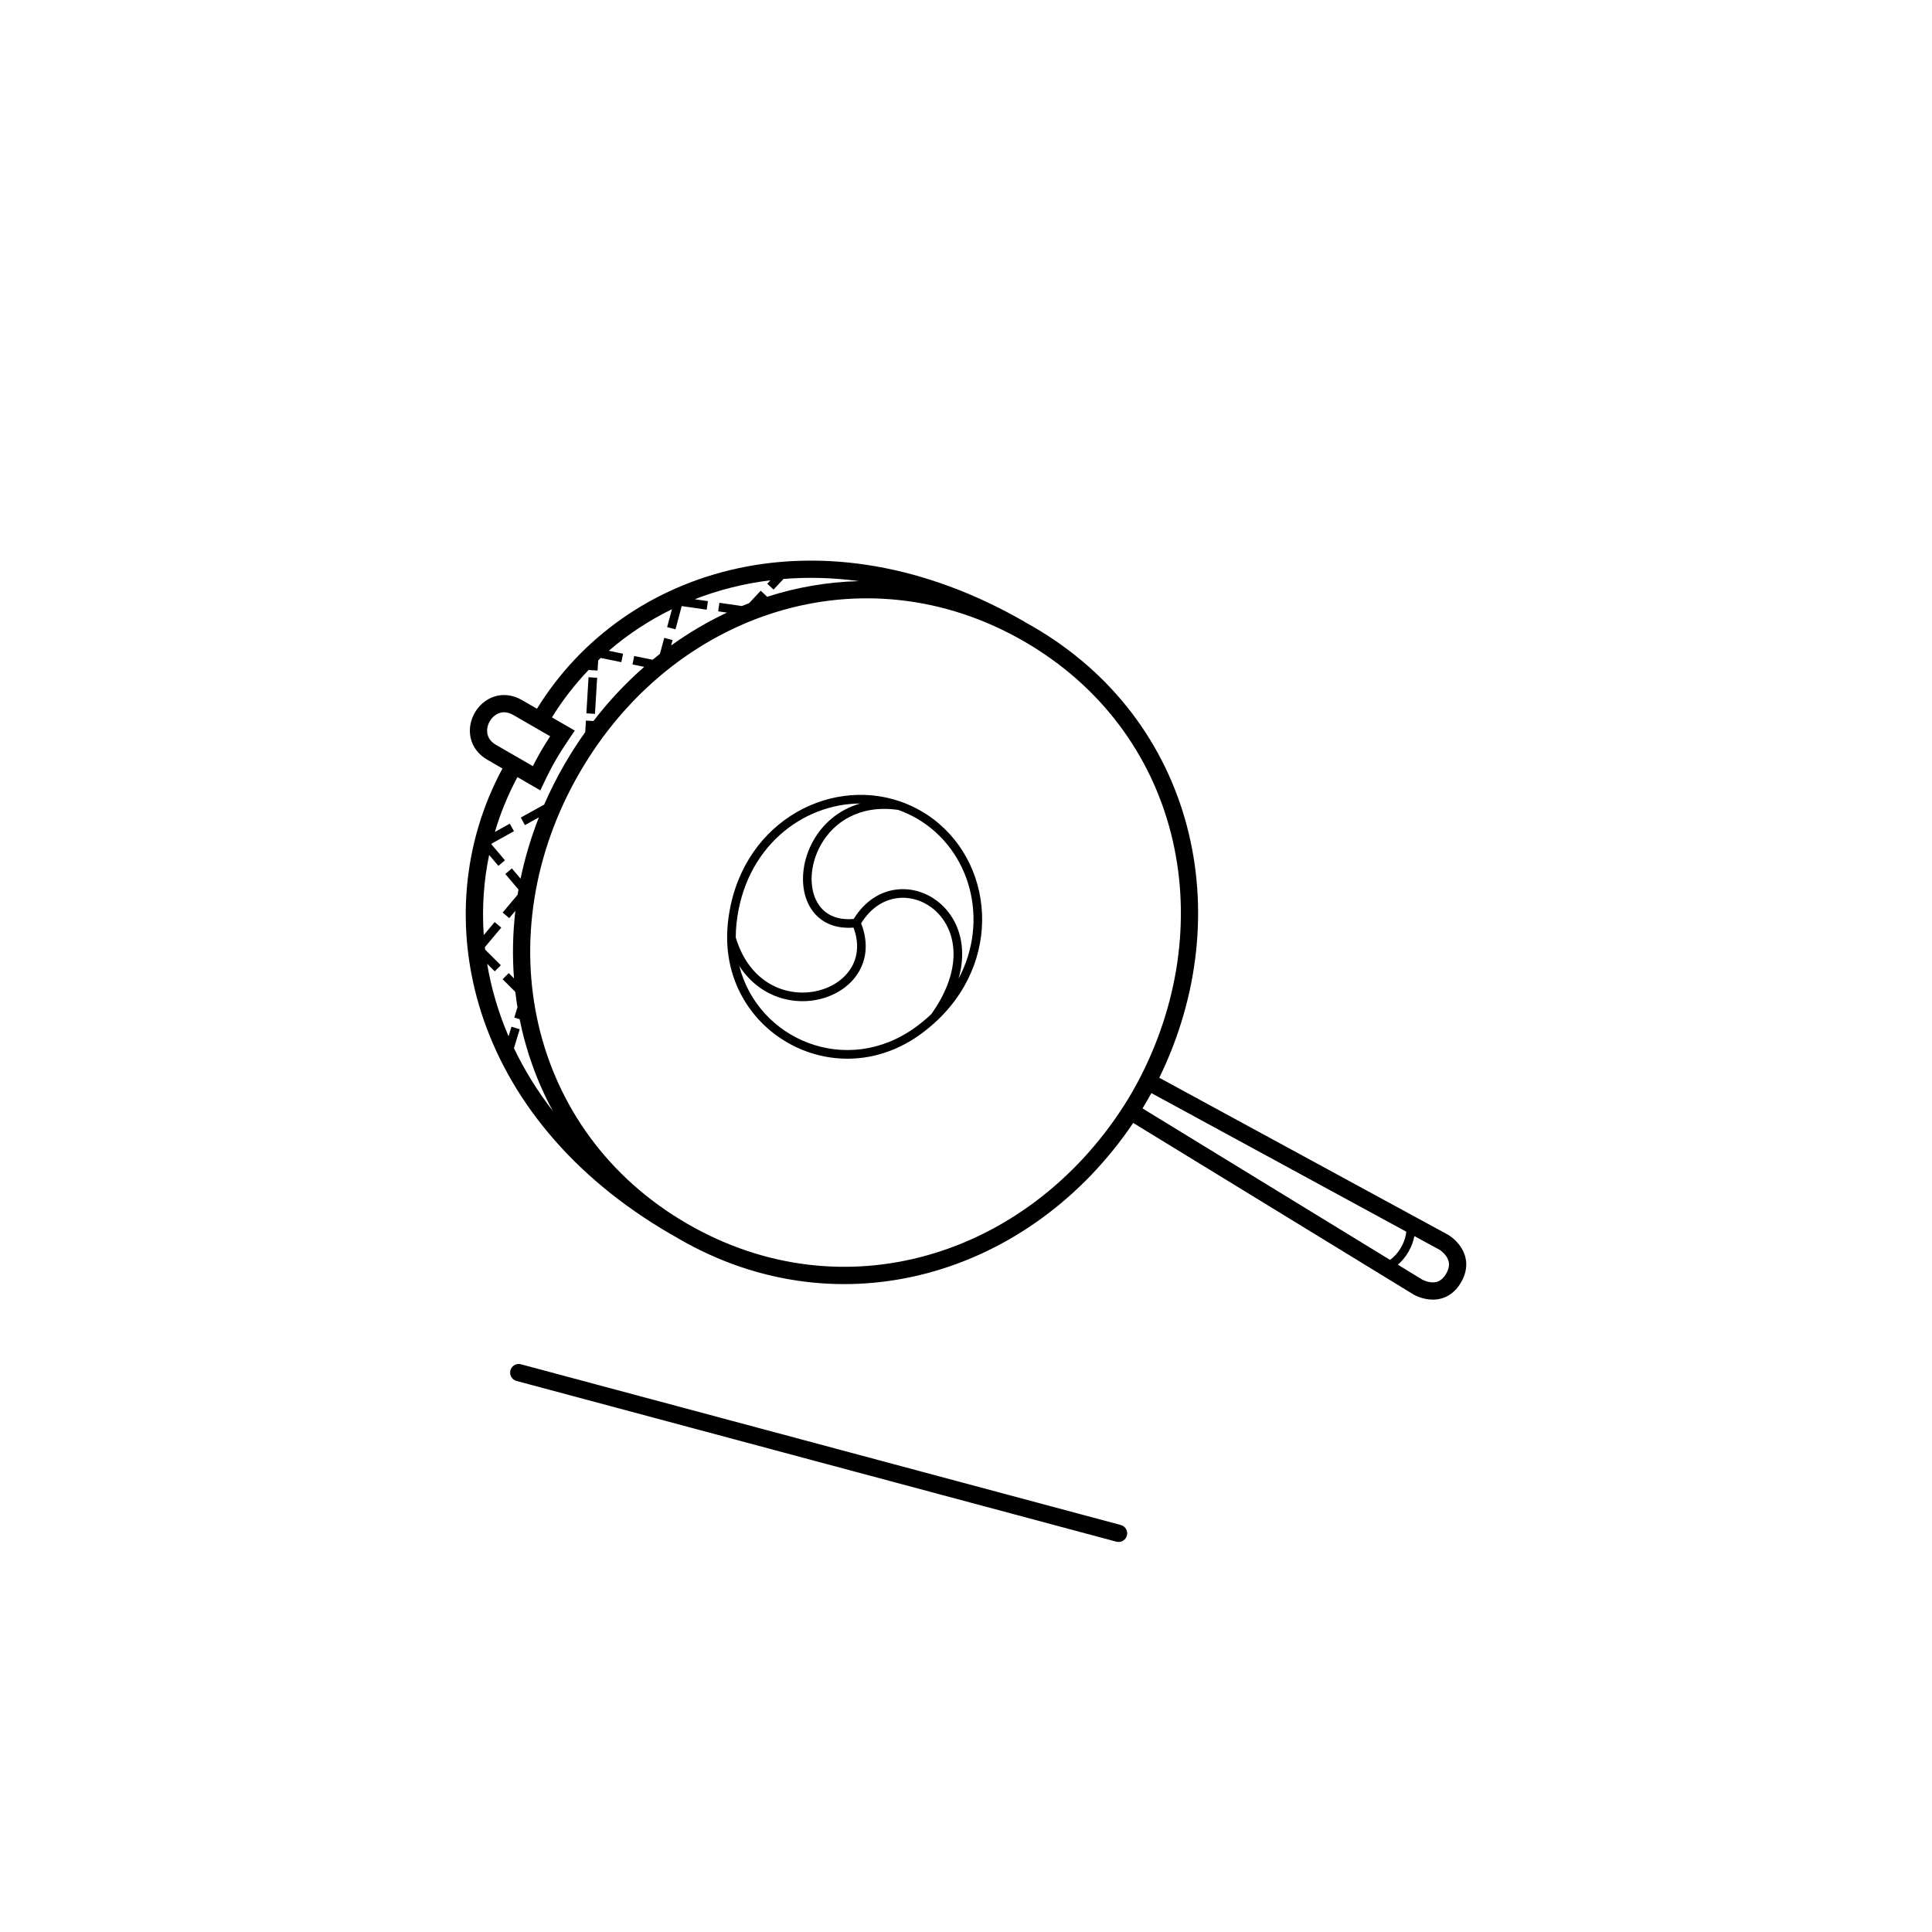
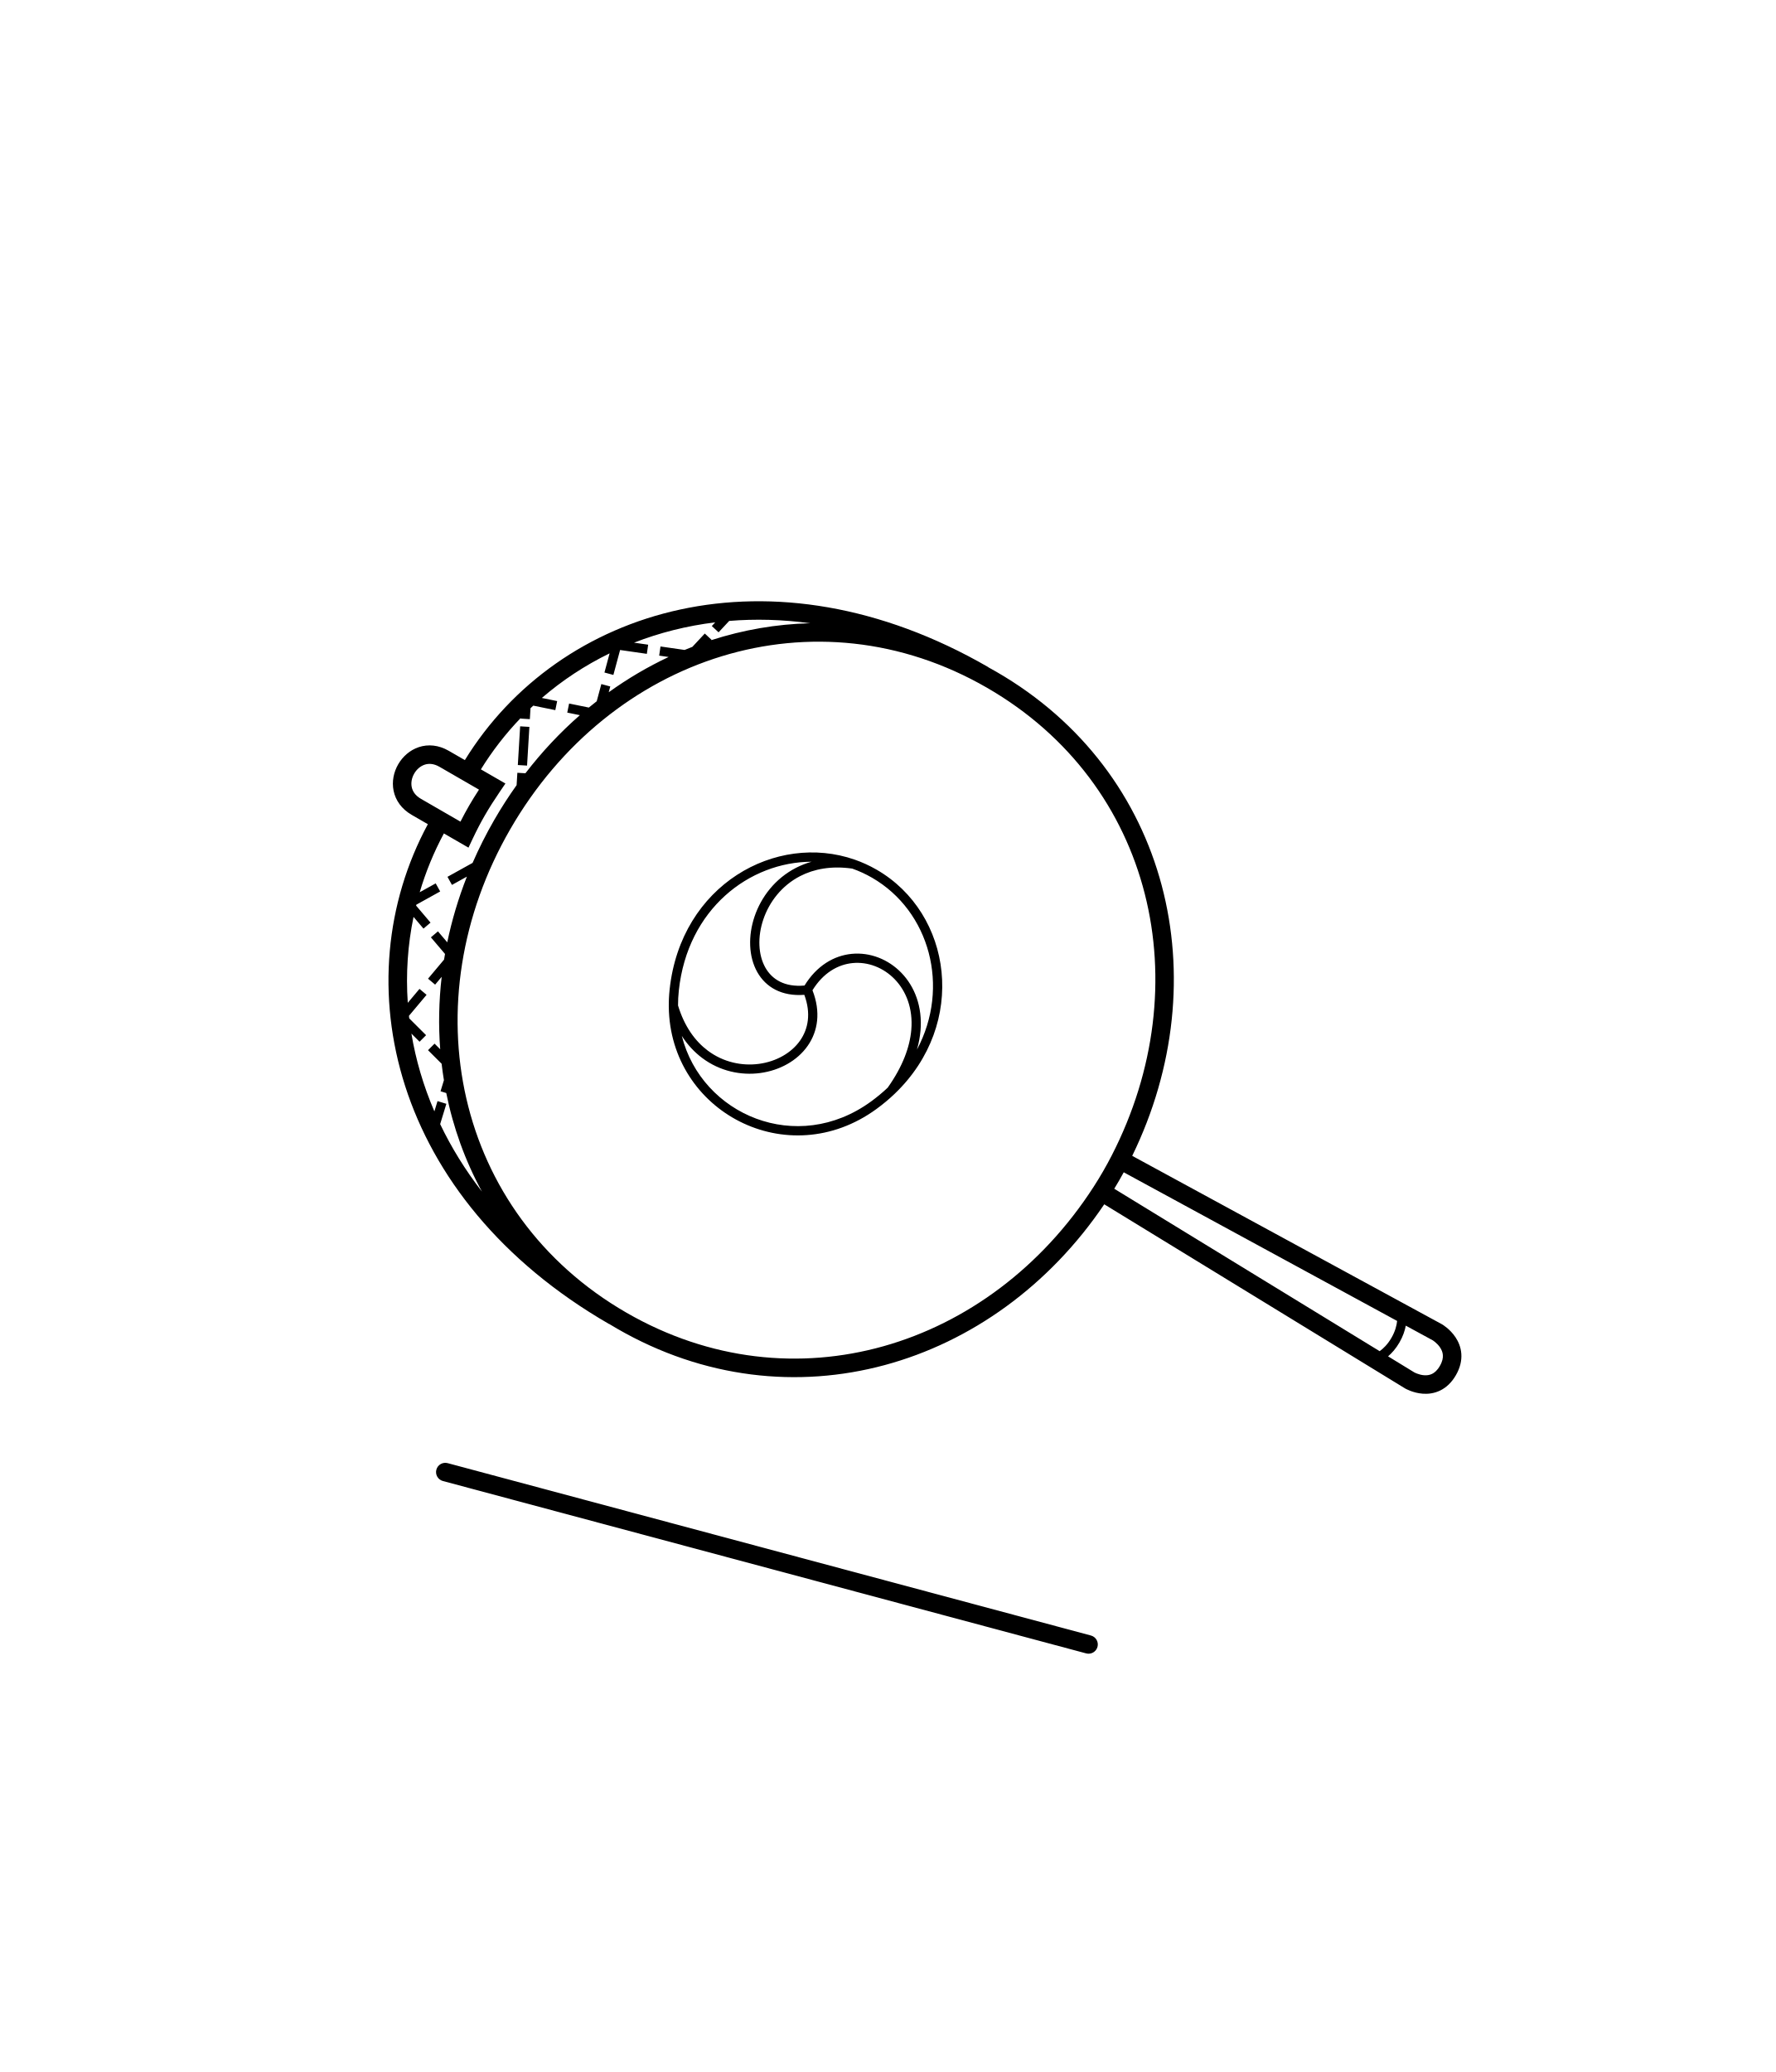
- <svg xmlns="http://www.w3.org/2000/svg" width="224" height="224" viewBox="0 0 224 224" fill="none">
-   <path fill-rule="evenodd" clip-rule="evenodd" d="M90.838 67.126C93.651 66.895 96.577 66.968 99.582 67.377C95.942 67.468 92.35 68.092 88.897 69.207L88.93 69.172L88.199 68.49L86.856 69.93C86.576 70.038 86.296 70.15 86.017 70.265L83.409 69.889L83.267 70.879L84.289 71.026C82.038 72.083 79.869 73.358 77.812 74.839L77.98 74.214L77.014 73.954L76.514 75.811C76.228 76.034 75.944 76.262 75.663 76.493L73.529 76.057L73.329 77.037L74.693 77.316C72.566 79.175 70.591 81.275 68.806 83.596L67.935 83.544L67.854 84.88C67 86.077 66.194 87.328 65.442 88.63C64.561 90.157 63.778 91.712 63.093 93.286L60.379 94.792L60.864 95.666L62.478 94.771C61.559 97.11 60.852 99.485 60.356 101.871L59.349 100.687L58.587 101.334L60.113 103.131C60.078 103.334 60.043 103.537 60.01 103.74L58.278 105.804L59.044 106.447L59.752 105.604C59.447 108.23 59.395 110.853 59.594 113.436L58.983 112.826L58.276 113.534L59.745 114.999C59.815 115.595 59.898 116.188 59.995 116.778L59.628 117.976L60.247 118.165C60.995 121.887 62.284 125.477 64.106 128.822C62.285 126.471 60.783 124.025 59.588 121.526L60.259 119.331L59.303 119.039L58.963 120.15C57.773 117.384 56.95 114.563 56.48 111.742L57.361 112.62L58.067 111.912L56.245 110.095C56.235 110.003 56.224 109.911 56.214 109.819L58.119 107.549L57.353 106.906L56.087 108.414C55.869 105.265 56.083 102.143 56.71 99.124L57.785 100.39L58.547 99.743L56.987 97.905C56.995 97.872 57.003 97.839 57.011 97.805L59.59 96.374L59.105 95.5L57.378 96.458C58.027 94.258 58.901 92.129 59.991 90.102L61.71 91.095L62.65 91.637L63.114 90.656C63.974 88.838 64.784 87.436 66.037 85.595L66.643 84.705L65.71 84.166L63.991 83.174C65.227 81.175 66.668 79.318 68.29 77.628L68.286 77.685L69.284 77.745L69.355 76.566C69.454 76.472 69.554 76.378 69.655 76.285L72.038 76.772L72.238 75.793L70.583 75.454C72.781 73.558 75.239 71.934 77.909 70.632L77.35 72.705L78.316 72.965L79.042 70.27L81.934 70.687L82.077 69.697L80.549 69.477C83.299 68.406 86.24 67.658 89.326 67.281L88.957 67.677L89.689 68.359L90.838 67.126ZM58.258 89.102L56.514 88.095C55.413 87.459 54.767 86.524 54.555 85.493C54.347 84.487 54.568 83.465 55.05 82.63C55.532 81.796 56.306 81.094 57.282 80.77C58.28 80.439 59.413 80.531 60.514 81.166L62.258 82.173C72.392 65.712 95.374 58.569 118.851 72.123L118.845 72.134C119.137 72.293 119.427 72.456 119.717 72.623C138.501 83.468 143.707 105.882 134.41 124.957L167.879 143.154L167.892 143.161L167.905 143.169L167.424 143.993L167.749 143.436C167.905 143.169 167.905 143.169 167.906 143.169L167.907 143.17L167.909 143.171L167.913 143.174L167.926 143.181L167.951 143.196L167.962 143.203C167.991 143.222 168.029 143.246 168.074 143.277C168.165 143.339 168.287 143.428 168.426 143.542C168.7 143.769 169.059 144.113 169.365 144.573C169.673 145.036 169.94 145.635 169.991 146.356C170.043 147.084 169.869 147.865 169.404 148.669C168.94 149.473 168.352 150.014 167.694 150.331C167.044 150.645 166.391 150.71 165.837 150.671C165.286 150.632 164.81 150.489 164.479 150.362C164.311 150.298 164.174 150.235 164.075 150.187L164.033 150.166L164.007 150.152L163.984 150.14L163.956 150.125C163.941 150.117 163.928 150.11 163.918 150.105L163.906 150.097L163.901 150.095L163.899 150.093L163.898 150.093C163.897 150.093 163.897 150.092 164.401 149.229L163.897 150.092L163.888 150.087L163.879 150.081L131.386 130.195C119.515 147.784 97.501 154.482 78.717 143.637C78.427 143.47 78.141 143.3 77.857 143.127L77.851 143.137C54.374 129.583 49.069 106.109 58.258 89.102ZM118.717 74.355C100.121 63.619 77.978 70.918 67.174 89.63C56.37 108.343 61.121 131.169 79.717 141.905C97.748 152.315 119.01 145.713 130.243 128.296C130.594 127.752 130.933 127.197 131.26 126.63C131.587 126.064 131.898 125.493 132.194 124.917C141.661 106.481 136.747 84.765 118.717 74.355ZM162.072 146.631L164.906 148.365L164.906 148.365C164.916 148.371 164.934 148.38 164.959 148.393C165.011 148.418 165.091 148.455 165.194 148.494C165.404 148.575 165.681 148.655 165.978 148.676C166.27 148.696 166.558 148.659 166.825 148.53C167.083 148.405 167.387 148.164 167.672 147.669C167.958 147.174 168.017 146.788 167.996 146.498C167.975 146.199 167.863 145.927 167.7 145.68C167.534 145.431 167.326 145.228 167.153 145.084C167.068 145.014 166.996 144.962 166.948 144.93C166.937 144.922 166.928 144.916 166.92 144.911L166.901 144.899L163.987 143.314C163.889 143.843 163.687 144.464 163.303 145.13C162.918 145.797 162.48 146.282 162.072 146.631ZM161.163 146.074C161.552 145.794 162.026 145.342 162.437 144.63C162.848 143.918 163.002 143.282 163.05 142.805L133.494 126.735C133.331 127.035 133.163 127.333 132.992 127.63C132.82 127.928 132.646 128.222 132.468 128.513L161.163 146.074ZM106.784 94.024C106.01 93.577 105.209 93.213 104.392 92.929C95.921 89.985 85.612 95.616 84.396 106.975C84.328 107.611 84.299 108.235 84.306 108.845C84.44 120.191 97.159 126.894 106.763 119.888C107.475 119.368 108.131 118.818 108.732 118.243C116.661 110.658 114.952 98.74 106.784 94.024ZM111.137 113.471C114.756 106.691 112.512 98.486 106.284 94.89C105.592 94.49 104.875 94.162 104.142 93.903C101.878 93.578 100.004 93.946 98.52 94.708C96.514 95.737 95.169 97.51 94.529 99.393C93.885 101.286 93.972 103.23 94.744 104.6C95.466 105.882 96.829 106.739 98.982 106.544C100.3 104.397 102.168 103.304 104.089 103.119C106.061 102.929 108.037 103.703 109.458 105.175C110.884 106.653 111.747 108.828 111.52 111.436C111.463 112.09 111.338 112.77 111.137 113.471ZM98.959 107.549C96.514 107.735 94.794 106.725 93.873 105.091C92.927 103.412 92.872 101.16 93.582 99.071C94.295 96.973 95.8 94.979 98.063 93.818C98.584 93.551 99.143 93.329 99.737 93.16C93.027 93.185 86.335 98.256 85.391 107.081C85.332 107.63 85.304 108.17 85.306 108.699C85.994 110.978 87.162 112.56 88.515 113.576C90.206 114.845 92.227 115.261 94.071 115.01C95.921 114.758 97.558 113.842 98.503 112.492C99.385 111.233 99.7 109.547 98.959 107.549ZM85.714 111.992C87.874 120.545 98.173 124.916 106.173 119.08C106.823 118.606 107.423 118.106 107.973 117.585C109.608 115.287 110.365 113.173 110.524 111.349C110.726 109.02 109.957 107.133 108.738 105.87C107.515 104.602 105.833 103.956 104.185 104.115C102.606 104.267 101.008 105.161 99.841 107.056C100.757 109.399 100.43 111.484 99.322 113.066C98.191 114.682 96.283 115.718 94.206 116.001C92.123 116.284 89.833 115.815 87.915 114.376C87.092 113.758 86.345 112.968 85.714 111.992ZM68.983 82.767L69.234 78.582L68.236 78.522L67.985 82.707L68.983 82.767ZM56.514 85.09C56.605 85.534 56.883 85.998 57.514 86.362L61.782 88.827C62.385 87.633 63.005 86.563 63.786 85.365L59.514 82.898C58.883 82.534 58.342 82.526 57.912 82.668C57.459 82.819 57.05 83.165 56.782 83.63C56.514 84.096 56.417 84.622 56.514 85.09Z" fill="black" />
-   <path fill-rule="evenodd" clip-rule="evenodd" d="M59.177 158.885C59.32 158.352 59.868 158.035 60.402 158.178L129.949 176.813C130.482 176.956 130.799 177.504 130.656 178.038C130.513 178.571 129.964 178.888 129.431 178.745L59.884 160.11C59.351 159.967 59.034 159.419 59.177 158.885Z" fill="black" />
+ <svg xmlns="http://www.w3.org/2000/svg" width="192" height="224" viewBox="0 0 192 224" fill="none">
+   <path fill-rule="evenodd" clip-rule="evenodd" d="M78.838 67.126C81.651 66.895 84.576 66.968 87.582 67.377C83.942 67.468 80.35 68.092 76.897 69.207L76.93 69.172L76.199 68.49L74.856 69.93C74.576 70.038 74.296 70.15 74.017 70.265L71.409 69.889L71.267 70.879L72.289 71.026C70.038 72.083 67.869 73.358 65.812 74.839L65.98 74.214L65.014 73.954L64.514 75.811C64.228 76.034 63.944 76.262 63.663 76.493L61.529 76.057L61.329 77.037L62.693 77.316C60.566 79.175 58.591 81.275 56.806 83.596L55.935 83.544L55.854 84.88C55 86.077 54.194 87.328 53.442 88.63C52.56 90.157 51.778 91.712 51.093 93.286L48.379 94.792L48.864 95.666L50.478 94.771C49.559 97.11 48.852 99.485 48.356 101.871L47.349 100.687L46.587 101.334L48.113 103.131C48.078 103.334 48.043 103.537 48.01 103.74L46.278 105.804L47.044 106.447L47.752 105.604C47.447 108.23 47.395 110.853 47.594 113.436L46.983 112.826L46.276 113.534L47.745 114.999C47.815 115.595 47.898 116.188 47.995 116.778L47.628 117.976L48.247 118.165C48.995 121.887 50.284 125.477 52.106 128.822C50.285 126.471 48.783 124.025 47.588 121.526L48.259 119.331L47.303 119.039L46.963 120.15C45.773 117.384 44.95 114.563 44.48 111.742L45.361 112.62L46.067 111.912L44.245 110.095C44.235 110.003 44.224 109.911 44.214 109.819L46.119 107.549L45.353 106.906L44.087 108.414C43.869 105.265 44.083 102.143 44.71 99.124L45.785 100.39L46.547 99.743L44.987 97.905C44.995 97.872 45.003 97.839 45.011 97.805L47.59 96.374L47.105 95.5L45.378 96.458C46.027 94.258 46.901 92.129 47.991 90.102L49.71 91.095L50.65 91.637L51.114 90.656C51.974 88.838 52.784 87.436 54.037 85.595L54.643 84.705L53.71 84.166L51.991 83.174C53.227 81.175 54.668 79.318 56.29 77.628L56.286 77.685L57.285 77.745L57.355 76.566C57.455 76.472 57.554 76.378 57.655 76.285L60.038 76.772L60.238 75.793L58.583 75.454C60.781 73.558 63.239 71.934 65.909 70.632L65.35 72.705L66.316 72.965L67.042 70.27L69.934 70.687L70.077 69.697L68.549 69.477C71.299 68.406 74.24 67.658 77.326 67.281L76.957 67.677L77.689 68.359L78.838 67.126ZM46.258 89.102L44.514 88.095C43.413 87.459 42.767 86.524 42.555 85.493C42.347 84.487 42.568 83.465 43.05 82.63C43.532 81.796 44.306 81.094 45.282 80.77C46.28 80.439 47.413 80.531 48.514 81.166L50.258 82.173C60.392 65.712 83.374 58.569 106.851 72.123L106.845 72.134C107.137 72.293 107.427 72.456 107.717 72.623C126.501 83.468 131.707 105.882 122.41 124.957L155.879 143.154L155.892 143.161L155.905 143.169L155.401 144.032C155.905 143.169 155.905 143.169 155.906 143.169L155.907 143.17L155.909 143.171L155.913 143.174L155.926 143.181C155.936 143.187 155.948 143.194 155.962 143.203C155.991 143.221 156.029 143.246 156.074 143.277C156.165 143.339 156.287 143.428 156.426 143.542C156.7 143.769 157.059 144.113 157.365 144.573C157.673 145.036 157.94 145.635 157.991 146.356C158.043 147.084 157.869 147.865 157.404 148.669C156.94 149.473 156.352 150.014 155.694 150.331C155.044 150.645 154.391 150.71 153.837 150.671C153.286 150.632 152.81 150.489 152.479 150.362C152.311 150.298 152.174 150.235 152.075 150.187C152.05 150.174 152.027 150.163 152.007 150.152L151.984 150.14L151.956 150.125C151.941 150.117 151.928 150.11 151.918 150.105L151.906 150.097L151.901 150.095L151.899 150.093L151.898 150.093C151.897 150.093 151.897 150.092 152.401 149.229L151.897 150.092L151.888 150.087L151.879 150.081L119.386 130.195C107.515 147.784 85.501 154.482 66.717 143.637C66.427 143.47 66.141 143.3 65.857 143.127L65.851 143.137C42.374 129.583 37.069 106.109 46.258 89.102ZM106.717 74.355C88.121 63.619 65.978 70.918 55.174 89.63C44.37 108.343 49.121 131.169 67.717 141.905C85.748 152.315 107.01 145.713 118.243 128.296C118.594 127.752 118.933 127.197 119.26 126.63C119.587 126.064 119.898 125.493 120.194 124.917C129.661 106.481 124.747 84.765 106.717 74.355ZM150.072 146.631L152.906 148.365L152.906 148.365C152.916 148.371 152.934 148.38 152.959 148.393C153.011 148.418 153.091 148.455 153.194 148.494C153.404 148.575 153.681 148.655 153.978 148.676C154.27 148.696 154.558 148.659 154.825 148.53C155.083 148.405 155.387 148.164 155.672 147.669C155.958 147.174 156.017 146.788 155.996 146.498C155.975 146.199 155.863 145.927 155.7 145.68C155.534 145.431 155.326 145.228 155.153 145.084C155.068 145.014 154.996 144.962 154.948 144.93C154.927 144.915 154.911 144.905 154.901 144.899L151.987 143.314C151.889 143.843 151.687 144.464 151.303 145.13C150.918 145.797 150.48 146.282 150.072 146.631ZM149.163 146.074C149.552 145.794 150.026 145.342 150.437 144.63C150.848 143.918 151.002 143.282 151.05 142.805L121.494 126.735C121.331 127.035 121.163 127.333 120.992 127.63C120.82 127.928 120.646 128.222 120.468 128.513L149.163 146.074ZM94.784 94.024C94.01 93.577 93.21 93.213 92.391 92.929C83.921 89.985 73.612 95.616 72.396 106.975C72.328 107.611 72.299 108.235 72.306 108.845C72.44 120.191 85.159 126.894 94.763 119.888C95.475 119.368 96.132 118.818 96.732 118.243C104.661 110.658 102.952 98.74 94.784 94.024ZM99.137 113.471C102.756 106.691 100.512 98.486 94.284 94.89C93.592 94.49 92.875 94.162 92.142 93.903C89.878 93.578 88.004 93.946 86.52 94.708C84.514 95.737 83.169 97.51 82.529 99.393C81.885 101.286 81.972 103.23 82.744 104.6C83.466 105.882 84.829 106.739 86.982 106.544C88.3 104.397 90.168 103.304 92.089 103.119C94.061 102.929 96.037 103.703 97.458 105.175C98.884 106.653 99.747 108.828 99.52 111.436C99.463 112.09 99.338 112.77 99.137 113.471ZM86.959 107.549C84.514 107.735 82.794 106.725 81.873 105.091C80.927 103.412 80.872 101.16 81.582 99.071C82.295 96.973 83.8 94.979 86.063 93.818C86.584 93.551 87.143 93.329 87.737 93.16C81.027 93.185 74.335 98.256 73.391 107.081C73.332 107.63 73.304 108.17 73.306 108.699C73.994 110.978 75.162 112.56 76.515 113.576C78.206 114.845 80.227 115.261 82.071 115.01C83.921 114.758 85.558 113.842 86.503 112.492C87.385 111.233 87.7 109.547 86.959 107.549ZM73.714 111.992C75.874 120.545 86.173 124.916 94.173 119.08C94.823 118.606 95.423 118.106 95.974 117.585C97.608 115.287 98.365 113.173 98.524 111.349C98.726 109.02 97.957 107.133 96.738 105.87C95.515 104.602 93.833 103.956 92.185 104.115C90.606 104.267 89.008 105.161 87.841 107.056C88.757 109.399 88.43 111.484 87.322 113.066C86.191 114.682 84.283 115.718 82.206 116.001C80.123 116.284 77.833 115.815 75.915 114.376C75.092 113.758 74.345 112.968 73.714 111.992ZM56.983 82.767L57.234 78.582L56.236 78.522L55.985 82.707L56.983 82.767ZM44.514 85.09C44.605 85.534 44.883 85.998 45.514 86.362L49.782 88.827C50.385 87.633 51.005 86.563 51.786 85.365L47.514 82.898C46.883 82.534 46.342 82.526 45.912 82.668C45.459 82.819 45.05 83.165 44.782 83.63C44.514 84.096 44.417 84.622 44.514 85.09Z" fill="black" />
+   <path fill-rule="evenodd" clip-rule="evenodd" d="M47.177 158.885C47.32 158.352 47.868 158.035 48.402 158.178L117.949 176.813C118.482 176.956 118.799 177.504 118.656 178.038C118.513 178.571 117.964 178.888 117.431 178.745L47.884 160.11C47.351 159.967 47.034 159.419 47.177 158.885Z" fill="black" />
</svg>
